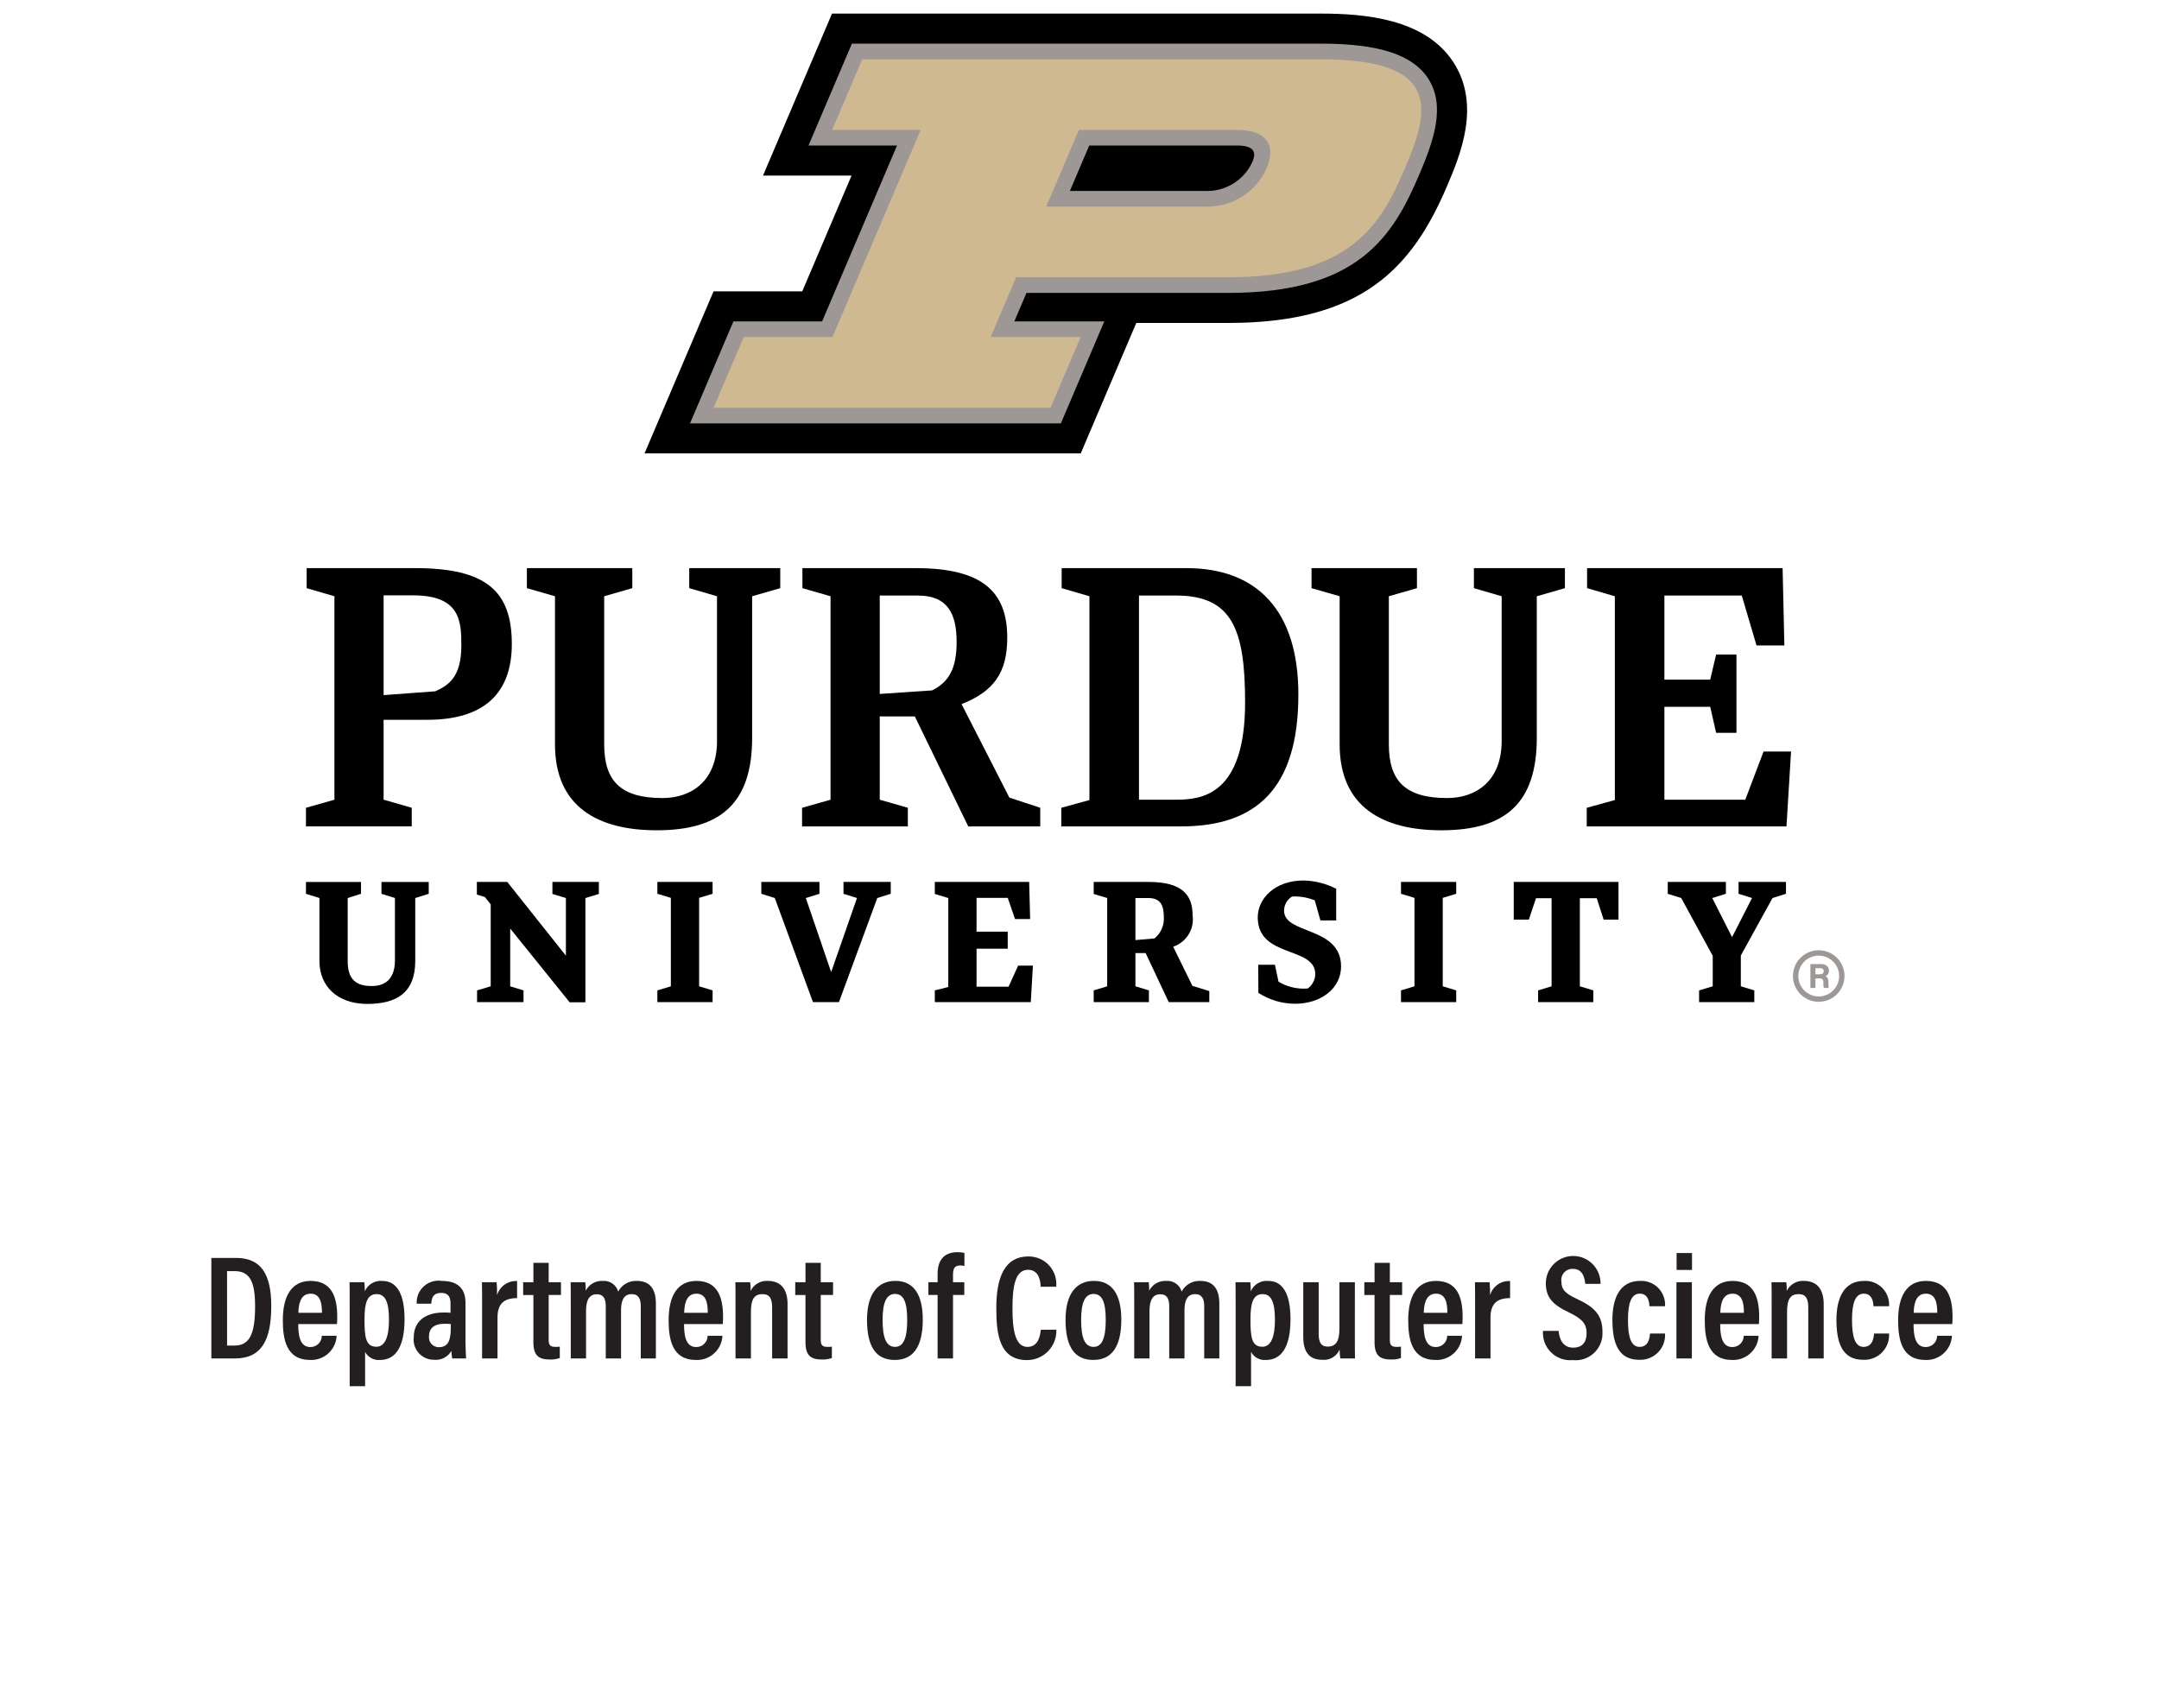
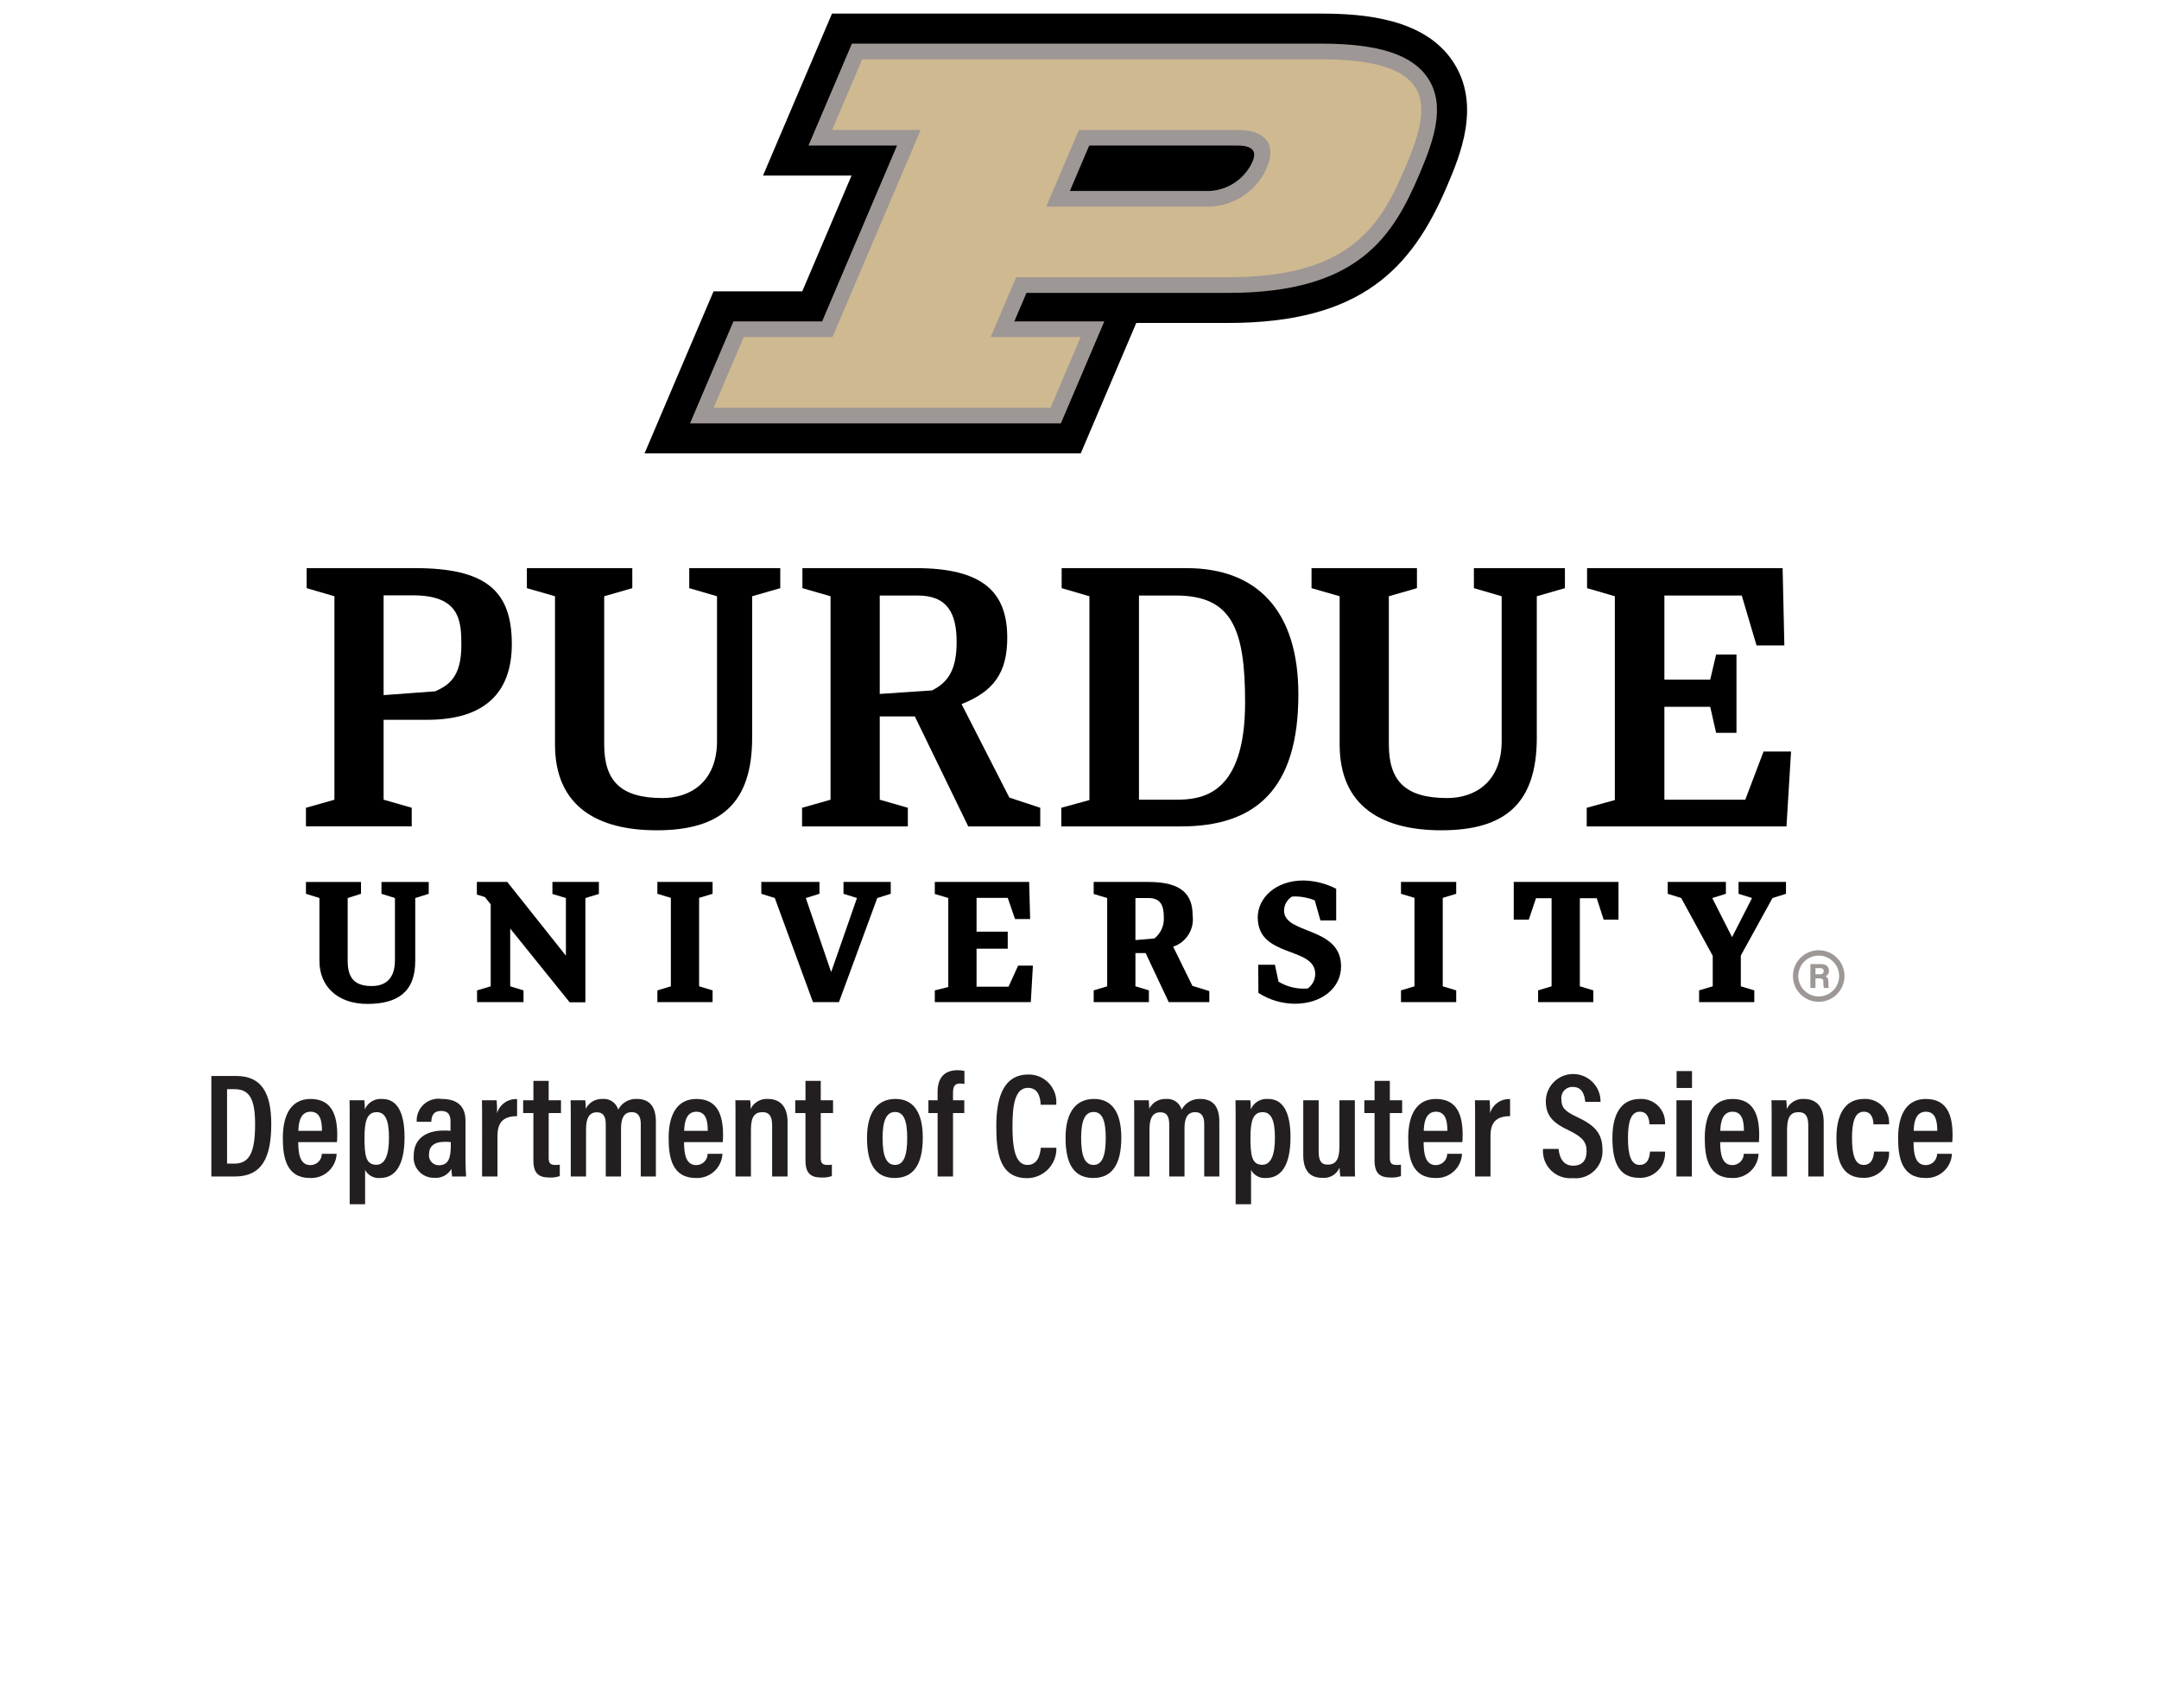
<svg xmlns="http://www.w3.org/2000/svg" id="f9ea25cd-f007-401f-a72b-c44f15a94004" data-name="Layer 1" width="2.224in" height="1.759in" viewBox="0 0 160.164 126.66">
  <defs>
    <style>.b8432854-e48b-4a6c-8d64-297036920438{fill:#9d9795;}.b4d59810-6188-402f-ba63-b608a2d181ef{fill:#cfb991;}.ab80880d-8cc3-41d9-abe6-0d72712f8e36{fill:#231f20;}</style>
  </defs>
  <path d="M28.458,44.163v7.402l3.834-.284c.952-.438,1.933-1.014,1.933-3.403,0-1.806-.084-3.716-3.588-3.716Zm-3.65.066-2.06-.6v-1.486H30.795c5.24,0,7.174,1.674,7.174,5.631,0,3.702-2.114,5.621-6.256,5.621H28.458v5.928l2.086.599v1.382h-7.847V59.924l2.112-.599V44.229Z" />
  <path d="M65.263,44.177v7.3l3.879-.261c1.231-.611,1.825-1.587,1.825-3.598,0-2.112-.682-3.441-2.872-3.441Zm2.602,8.968h-2.602v6.179l2.085.599v1.382h-7.847V59.924l2.112-.599V44.229L59.527,43.629v-1.486h8.4c4.98,0,6.795,1.767,6.795,5.162,0,2.624-1.024,3.99-3.389,4.927l3.546,6.935,2.291.756v1.382h-5.341l-3.963-8.16Z" />
  <path d="M84.494,44.177V59.324H87.237c1.883,0,5.13-.306,5.13-7.222,0-5.449-.979-7.926-5.13-7.926ZM78.732,59.924l2.086-.574V44.229l-2.06-.6v-1.486h9.262c5.24,0,8.299,3.159,8.299,9.372,0,7.03-3.171,9.79-8.698,9.79H78.732V59.924Z" />
  <path d="M30.805,71.289c0,2.329-1.347,3.186-3.554,3.186-2.217,0-3.554-1.306-3.554-3.186v-4.67l-1-.313v-.879h4.084v.879l-.988.313v4.67c0,1.205.462,1.86,1.776,1.86.642,0,1.73-.2,1.73-1.921V66.619l-1-.313v-.879h3.506v.879l-1,.313v4.67Z" />
  <polygon points="37.849 68.884 37.849 73.169 38.837 73.471 38.837 74.342 35.391 74.342 35.391 73.471 36.403 73.169 36.403 67.089 35.973 66.548 35.376 66.362 35.376 65.426 37.632 65.426 41.981 70.896 41.981 66.619 40.981 66.318 40.981 65.426 44.427 65.426 44.427 66.318 43.427 66.619 43.427 74.354 42.258 74.354 37.849 68.884 37.849 68.884" />
  <polygon points="51.863 73.169 52.863 73.471 52.863 74.342 48.767 74.342 48.767 73.471 49.767 73.169 49.767 66.607 48.767 66.305 48.767 65.426 52.863 65.426 52.863 66.305 51.863 66.607 51.863 73.169 51.863 73.169" />
  <polygon points="107.029 73.169 108.028 73.471 108.028 74.342 103.932 74.342 103.932 73.471 104.932 73.169 104.932 66.607 103.932 66.305 103.932 65.426 108.028 65.426 108.028 66.305 107.029 66.607 107.029 73.169 107.029 73.169" />
  <polygon points="62.237 74.342 60.309 74.342 57.478 66.619 56.478 66.305 56.478 65.426 60.791 65.426 60.791 66.305 59.779 66.619 61.659 72.113 63.574 66.619 62.574 66.305 62.574 65.426 66.08 65.426 66.08 66.305 65.08 66.619 62.237 74.342 62.237 74.342" />
  <polygon points="70.348 66.619 69.348 66.318 69.348 65.426 76.348 65.426 76.42 68.179 75.3 68.179 74.758 66.607 72.445 66.607 72.445 69.113 74.758 69.113 74.758 70.378 72.445 70.378 72.445 73.197 74.819 73.197 75.529 71.635 76.625 71.635 76.469 74.342 69.348 74.342 69.348 73.471 70.348 73.221 70.348 66.619 70.348 66.619" />
  <path d="M84.231,66.619v3.12L85.64,69.619a1.869,1.869,0,0,0,.699-1.554c0-.892-.235-1.446-1.15-1.446Zm.759,4.084h-.759v2.466l1.0.301v.871h-4.096v-.871l1-.301V66.619l-1-.301v-.892h4.072c2.494,0,3.265.964,3.265,2.47a2.137,2.137,0,0,1-1.442,2.333L88.459,73.137l1.253.385v.82H86.7l-1.711-3.639Z" />
  <path d="M93.341,71.571H94.58l.265,1.253a3.607,3.607,0,0,0,1.882.518,2.321,2.321,0,0,0,.289-.012,1.341,1.341,0,0,0,.554-1.072c0-2.084-4.265-1.157-4.265-4.205,0-1.398,1.277-2.735,3.397-2.735a5.546,5.546,0,0,1,2.422.614v2.35h-1.169l-.422-1.494a4.06,4.06,0,0,0-1.445-.289,1.619,1.619,0,0,0-.241.012A1.233,1.233,0,0,0,95.257,67.559c0,1.783,4.229,1.145,4.229,4.133,0,1.614-1.458,2.771-3.422,2.771a5.048,5.048,0,0,1-2.711-.807l-.012-2.084Z" />
  <polygon points="115.103 66.631 113.947 66.631 113.415 68.221 112.296 68.221 112.296 65.426 120.067 65.426 120.067 68.221 118.966 68.221 118.453 66.631 117.2 66.631 117.2 73.169 118.2 73.471 118.2 74.342 114.103 74.342 114.103 73.471 115.103 73.169 115.103 66.631 115.103 66.631" />
  <polygon points="127.058 70.908 124.72 66.619 123.72 66.305 123.72 65.426 128.034 65.426 128.034 66.305 127.022 66.619 128.492 69.522 129.973 66.619 128.974 66.305 128.974 65.426 132.492 65.426 132.492 66.305 131.492 66.619 129.142 70.884 129.142 73.169 130.142 73.471 130.142 74.342 126.046 74.342 126.046 73.471 127.058 73.169 127.058 70.908 127.058 70.908" />
  <polygon points="130.828 55.752 129.472 59.324 123.472 59.324 123.472 52.43 126.871 52.43 127.309 54.361 128.819 54.361 128.819 48.555 127.309 48.555 126.871 50.416 123.472 50.416 123.472 44.177 129.212 44.177 130.307 47.879 132.372 47.879 132.242 42.143 117.736 42.143 117.736 43.629 119.796 44.229 119.796 59.35 117.71 59.924 117.71 61.305 132.529 61.305 132.868 55.752 130.828 55.752 130.828 55.752" />
  <path d="M55.798,54.716c0,4.862-2.321,6.877-7.078,6.877-4.38,0-7.548-1.75-7.548-6.369V44.229l-2.086-.6v-1.486h7.821v1.486L44.822,44.229v10.995c0,2.763,1.277,3.977,4.328,3.977,2.105,0,4.041-1.233,4.041-4.231V44.229l-2.06-.6v-1.486h6.752v1.486l-2.086.6V54.716Z" />
  <path d="M114.007,54.716c0,4.862-2.321,6.877-7.078,6.877-4.38,0-7.548-1.75-7.548-6.369V44.229l-2.086-.6v-1.486h7.821v1.486L103.031,44.229v10.995c0,2.763,1.277,3.977,4.328,3.977,2.105,0,4.041-1.233,4.041-4.231V44.229l-2.06-.6v-1.486h6.752v1.486l-2.086.6V54.716Z" />
  <path class="b8432854-e48b-4a6c-8d64-297036920438" d="M134.921,70.891a1.515,1.515,0,1,0,1.515,1.515,1.517,1.517,0,0,0-1.515-1.515Zm0,3.427a1.912,1.912,0,1,1,1.912-1.912,1.914,1.914,0,0,1-1.912,1.912Z" />
  <path class="b8432854-e48b-4a6c-8d64-297036920438" d="M134.679,72.274h.322c.208,0,.291-.08.291-.227,0-.144-.095-.226-.283-.226h-.33v.453Zm0,.307v.711h-.376V71.517h.78c.386,0,.595.211.595.487a.426.426,0,0,1-.258.42c.088.033.221.123.221.443v.088a1.337,1.337,0,0,0,.026.337h-.365a1.264,1.264,0,0,1-.036-.399v-.026c0-.193-.049-.286-.335-.286Z" />
  <path d="M80.173,33.632l4.121-9.68H91.121c9.88,0,13.63-4.057,16.224-10.148.959-2.255,2.567-6.03.444-9.241C105.679,1.369,101.198,1,98.009,1H61.722L56.603,13.019h6.567l-3.654,8.587H52.934L47.814,33.632Z" />
  <path class="b8432854-e48b-4a6c-8d64-297036920438" d="M105.929,5.791c-1.154-1.748-3.672-2.562-7.919-2.562H63.197l-3.22,7.561h6.567L60.989,23.836H54.409l-3.221,7.568H78.7l3.223-7.568H75.249l.9-2.113H91.122c9.63,0,12.199-4.159,14.171-8.792,1.062-2.495,1.984-5.101.636-7.14M80.803,10.79h10.997c1.515,0,1.299.76,1.1,1.232a3.698,3.698,0,0,1-3.522,2.138H79.368Z" />
  <path class="b4d59810-6188-402f-ba63-b608a2d181ef" d="M98.01,4.39H63.962L61.73,9.633h6.569L61.757,24.995H55.175l-2.235,5.248H77.934L80.168,24.995H73.495l1.888-4.433H91.122c9.021,0,11.29-3.821,13.105-8.085,1.816-4.266,2.805-8.086-6.217-8.086M89.377,15.319H77.615L80.037,9.633H91.8c2.081,0,2.921,1.07,2.165,2.844A4.812,4.812,0,0,1,89.377,15.319" />
-   <path class="ab80880d-8cc3-41d9-abe6-0d72712f8e36" d="M15.679,93.321h1.837c1.859,0,2.607,1.221,2.607,3.564,0,2.52-.704,3.895-2.707,3.895H15.679Zm1.166,6.502h.55c1.144,0,1.529-.892,1.529-2.927,0-1.804-.385-2.596-1.519-2.596h-.561Z" />
-   <path class="ab80880d-8cc3-41d9-abe6-0d72712f8e36" d="M22.125,98.228c0,.848.121,1.706.902,1.706a.841.841,0,0,0,.847-.837h1.1a1.886,1.886,0,0,1-1.969,1.794c-1.771,0-2.024-1.541-2.024-2.96,0-1.793.66-2.904,2.058-2.904,1.595,0,1.98,1.232,1.98,2.685,0,.165-.011.407-.022.517Zm1.76-.836c0-.693-.11-1.419-.847-1.419-.847,0-.891,1.012-.902,1.419Z" />
-   <path class="ab80880d-8cc3-41d9-abe6-0d72712f8e36" d="M25.941,102.838V96.765c0-.771,0-1.287-.011-1.64h1.1a5.328,5.328,0,0,1,.033.672,1.284,1.284,0,0,1,1.298-.77c1.056,0,1.65.924,1.65,2.839,0,2.145-.726,3.025-1.815,3.025a1.144,1.144,0,0,1-1.111-.595v2.542Zm2.002-6.832c-.726,0-.902.692-.902,1.881,0,1.31.088,2.024.88,2.024.627,0,.935-.704.935-1.991C28.857,96.545,28.56,96.006,27.943,96.006Z" />
-   <path class="ab80880d-8cc3-41d9-abe6-0d72712f8e36" d="M34.532,99.625c0,.309.033.924.044,1.155H33.543a3.804,3.804,0,0,1-.055-.562,1.342,1.342,0,0,1-1.298.66A1.494,1.494,0,0,1,30.693,99.218c0-1.122.77-1.848,2.222-1.848a3.502,3.502,0,0,1,.506.021v-.671c0-.363-.066-.803-.693-.803-.638,0-.704.429-.737.803H30.913a1.616,1.616,0,0,1,1.859-1.694c1.167,0,1.76.55,1.76,1.617Zm-1.089-1.397a2.959,2.959,0,0,0-.473-.021c-.825,0-1.144.396-1.144.913a.729.729,0,0,0,.726.825c.715,0,.891-.528.891-1.485Z" />
-   <path class="ab80880d-8cc3-41d9-abe6-0d72712f8e36" d="M35.764,97.04c0-.913,0-1.508-.011-1.915h1.089a9.378,9.378,0,0,1,.033.958,1.461,1.461,0,0,1,1.485-1.046v1.266c-.936,0-1.453.385-1.453,1.441v3.036h-1.144Z" />
-   <path class="ab80880d-8cc3-41d9-abe6-0d72712f8e36" d="M38.811,95.125H39.57V93.685h1.133V95.125h.913v.946h-.913v3.301c0,.353.066.55.484.55a1.654,1.654,0,0,0,.341-.021v.847a2.017,2.017,0,0,1-.749.11c-.825,0-1.21-.309-1.21-1.287v-3.499h-.759Z" />
-   <path class="ab80880d-8cc3-41d9-abe6-0d72712f8e36" d="M42.342,96.819c0-1.078,0-1.44-.011-1.694h1.089a5.052,5.052,0,0,1,.033.628,1.332,1.332,0,0,1,1.254-.727,1.103,1.103,0,0,1,1.155.792,1.478,1.478,0,0,1,1.386-.792c.77,0,1.408.385,1.408,1.684v4.07H47.535V96.886c0-.495-.154-.88-.671-.88-.594,0-.792.483-.792,1.199v3.575H44.938V96.908c0-.584-.187-.892-.66-.892-.572,0-.803.451-.803,1.243v3.521H42.342Z" />
-   <path class="ab80880d-8cc3-41d9-abe6-0d72712f8e36" d="M50.746,98.228c0,.848.121,1.706.902,1.706a.841.841,0,0,0,.847-.837h1.1a1.886,1.886,0,0,1-1.969,1.794c-1.771,0-2.024-1.541-2.024-2.96,0-1.793.66-2.904,2.058-2.904,1.595,0,1.98,1.232,1.98,2.685,0,.165-.011.407-.022.517Zm1.76-.836c0-.693-.11-1.419-.847-1.419-.847,0-.891,1.012-.902,1.419Z" />
-   <path class="ab80880d-8cc3-41d9-abe6-0d72712f8e36" d="M54.563,96.886c0-1.166,0-1.475-.011-1.761H55.652a4.765,4.765,0,0,1,.033.639,1.327,1.327,0,0,1,1.288-.737c.88,0,1.452.539,1.452,1.717v4.037H57.28V96.996c0-.605-.154-.99-.715-.99-.594,0-.858.352-.858,1.32v3.454h-1.144Z" />
-   <path class="ab80880d-8cc3-41d9-abe6-0d72712f8e36" d="M58.995,95.125h.759V93.685h1.133V95.125h.913v.946h-.913v3.301c0,.353.066.55.484.55a1.654,1.654,0,0,0,.341-.021v.847a2.017,2.017,0,0,1-.749.11c-.825,0-1.21-.309-1.21-1.287v-3.499h-.759Z" />
-   <path class="ab80880d-8cc3-41d9-abe6-0d72712f8e36" d="M68.456,97.897c0,2.036-.726,2.993-2.079,2.993-1.354,0-2.058-.925-2.058-2.971,0-1.98.825-2.894,2.112-2.894C67.752,95.026,68.456,96.006,68.456,97.897Zm-2.981.022c0,1.32.264,2.002.924,2.002.638,0,.902-.682.902-1.991,0-1.32-.264-1.937-.902-1.937C65.772,95.994,65.474,96.6,65.474,97.92Z" />
-   <path class="ab80880d-8cc3-41d9-abe6-0d72712f8e36" d="M69.555,100.78v-4.709h-.682V95.125h.682v-.627c0-.913.396-1.605,1.485-1.605a2.146,2.146,0,0,1,.506.055V93.915a1.557,1.557,0,0,0-.33-.033c-.396,0-.517.231-.517.683V95.125h.836v.946h-.836v4.709Z" />
-   <path class="ab80880d-8cc3-41d9-abe6-0d72712f8e36" d="M78.366,98.646a2.176,2.176,0,0,1-2.167,2.256c-2.08,0-2.289-1.947-2.289-3.873,0-2.332.66-3.817,2.365-3.817a2.045,2.045,0,0,1,2.08,2.244H77.2c-.011-.253-.044-1.254-.935-1.254-.957,0-1.155,1.232-1.155,2.85,0,1.463.154,2.871,1.111,2.871.858,0,.957-.957.99-1.276Z" />
-   <path class="ab80880d-8cc3-41d9-abe6-0d72712f8e36" d="M83.184,97.897c0,2.036-.726,2.993-2.079,2.993-1.354,0-2.058-.925-2.058-2.971,0-1.98.825-2.894,2.112-2.894C82.48,95.026,83.184,96.006,83.184,97.897Zm-2.981.022c0,1.32.264,2.002.924,2.002.638,0,.902-.682.902-1.991,0-1.32-.264-1.937-.902-1.937C80.5,95.994,80.203,96.6,80.203,97.92Z" />
-   <path class="ab80880d-8cc3-41d9-abe6-0d72712f8e36" d="M84.141,96.819c0-1.078,0-1.44-.011-1.694h1.089a5.052,5.052,0,0,1,.033.628,1.332,1.332,0,0,1,1.254-.727,1.103,1.103,0,0,1,1.155.792,1.478,1.478,0,0,1,1.386-.792c.77,0,1.408.385,1.408,1.684v4.07H89.334V96.886c0-.495-.154-.88-.671-.88-.594,0-.792.483-.792,1.199v3.575h-1.133V96.908c0-.584-.187-.892-.66-.892-.572,0-.803.451-.803,1.243v3.521H84.141Z" />
-   <path class="ab80880d-8cc3-41d9-abe6-0d72712f8e36" d="M91.665,102.838V96.765c0-.771,0-1.287-.011-1.64H92.754a5.325,5.325,0,0,1,.033.672,1.284,1.284,0,0,1,1.298-.77c1.056,0,1.65.924,1.65,2.839,0,2.145-.726,3.025-1.815,3.025a1.144,1.144,0,0,1-1.111-.595v2.542Zm2.002-6.832c-.726,0-.902.692-.902,1.881,0,1.31.088,2.024.88,2.024.627,0,.935-.704.935-1.991C94.58,96.545,94.283,96.006,93.667,96.006Z" />
-   <path class="ab80880d-8cc3-41d9-abe6-0d72712f8e36" d="M100.509,99.152c0,.792,0,1.342.011,1.628H99.431a5.048,5.048,0,0,1-.055-.66,1.256,1.256,0,0,1-1.287.759c-.748,0-1.408-.352-1.408-1.694V95.125h1.144v3.796c0,.616.143.979.671.979.539,0,.869-.309.869-1.32V95.125h1.145Z" />
-   <path class="ab80880d-8cc3-41d9-abe6-0d72712f8e36" d="M101.212,95.125h.759V93.685h1.133V95.125h.913v.946h-.913v3.301c0,.353.066.55.484.55a1.654,1.654,0,0,0,.341-.021v.847a2.017,2.017,0,0,1-.749.11c-.825,0-1.21-.309-1.21-1.287v-3.499H101.212Z" />
-   <path class="ab80880d-8cc3-41d9-abe6-0d72712f8e36" d="M105.612,98.228c0,.848.121,1.706.902,1.706a.841.841,0,0,0,.847-.837h1.1a1.886,1.886,0,0,1-1.969,1.794c-1.771,0-2.024-1.541-2.024-2.96,0-1.793.66-2.904,2.058-2.904,1.595,0,1.98,1.232,1.98,2.685,0,.165-.011.407-.022.517Zm1.76-.836c0-.693-.11-1.419-.847-1.419-.847,0-.891,1.012-.902,1.419Z" />
-   <path class="ab80880d-8cc3-41d9-abe6-0d72712f8e36" d="M109.429,97.04c0-.913,0-1.508-.011-1.915H110.507a9.378,9.378,0,0,1,.033.958,1.461,1.461,0,0,1,1.485-1.046v1.266c-.936,0-1.453.385-1.453,1.441v3.036h-1.144Z" />
-   <path class="ab80880d-8cc3-41d9-abe6-0d72712f8e36" d="M115.622,98.734c.066.671.352,1.243,1.078,1.243.704,0,1.001-.418,1.001-1.078,0-.672-.308-1.046-1.276-1.519-1.243-.583-1.75-1.111-1.75-2.211a2.03,2.03,0,0,1,4.06.076h-1.133c-.044-.396-.154-1.11-.913-1.11a.819.819,0,0,0-.858.935c0,.594.264.88,1.166,1.298,1.32.616,1.881,1.222,1.881,2.432a1.995,1.995,0,0,1-2.211,2.102,2.02,2.02,0,0,1-2.2-2.167Z" />
-   <path class="ab80880d-8cc3-41d9-abe6-0d72712f8e36" d="M123.52,98.932a1.836,1.836,0,0,1-1.925,1.947c-1.573,0-1.98-1.298-1.98-2.97,0-1.529.506-2.883,2.046-2.883a1.765,1.765,0,0,1,1.859,1.882h-1.155c-.011-.221-.055-.936-.715-.936-.649,0-.88.726-.88,1.947,0,1.276.231,2.002.858,2.002.682,0,.748-.682.781-.99Z" />
-   <path class="ab80880d-8cc3-41d9-abe6-0d72712f8e36" d="M124.366,95.125h1.144v5.655h-1.144Zm.011-.913V92.958h1.144v1.254Z" />
-   <path class="ab80880d-8cc3-41d9-abe6-0d72712f8e36" d="M127.611,98.228c0,.848.121,1.706.902,1.706a.841.841,0,0,0,.847-.837h1.1a1.886,1.886,0,0,1-1.969,1.794c-1.771,0-2.024-1.541-2.024-2.96,0-1.793.66-2.904,2.058-2.904,1.595,0,1.98,1.232,1.98,2.685,0,.165-.011.407-.022.517Zm1.76-.836c0-.693-.11-1.419-.847-1.419-.847,0-.891,1.012-.902,1.419Z" />
-   <path class="ab80880d-8cc3-41d9-abe6-0d72712f8e36" d="M131.428,96.886c0-1.166,0-1.475-.011-1.761h1.1a4.765,4.765,0,0,1,.033.639,1.327,1.327,0,0,1,1.288-.737c.88,0,1.452.539,1.452,1.717v4.037h-1.145V96.996c0-.605-.154-.99-.715-.99-.594,0-.858.352-.858,1.32v3.454h-1.144Z" />
-   <path class="ab80880d-8cc3-41d9-abe6-0d72712f8e36" d="M140.14,98.932a1.836,1.836,0,0,1-1.925,1.947c-1.573,0-1.98-1.298-1.98-2.97,0-1.529.506-2.883,2.046-2.883a1.765,1.765,0,0,1,1.859,1.882H138.985c-.011-.221-.055-.936-.715-.936-.649,0-.88.726-.88,1.947,0,1.276.231,2.002.858,2.002.682,0,.748-.682.781-.99Z" />
-   <path class="ab80880d-8cc3-41d9-abe6-0d72712f8e36" d="M141.955,98.228c0,.848.121,1.706.902,1.706a.841.841,0,0,0,.847-.837h1.1a1.886,1.886,0,0,1-1.969,1.794c-1.771,0-2.024-1.541-2.024-2.96,0-1.793.66-2.904,2.058-2.904,1.595,0,1.98,1.232,1.98,2.685,0,.165-.011.407-.022.517Zm1.76-.836c0-.693-.11-1.419-.847-1.419-.847,0-.891,1.012-.902,1.419Z" />
+   <g transform="translate(0,-13.5)">
+     <path class="ab80880d-8cc3-41d9-abe6-0d72712f8e36" d="M15.679,93.321h1.837c1.859,0,2.607,1.221,2.607,3.564,0,2.52-.704,3.895-2.707,3.895H15.679Zm1.166,6.502h.55c1.144,0,1.529-.892,1.529-2.927,0-1.804-.385-2.596-1.519-2.596h-.561Z" />
+     <path class="ab80880d-8cc3-41d9-abe6-0d72712f8e36" d="M22.125,98.228c0,.848.121,1.706.902,1.706a.841.841,0,0,0,.847-.837h1.1a1.886,1.886,0,0,1-1.969,1.794c-1.771,0-2.024-1.541-2.024-2.96,0-1.793.66-2.904,2.058-2.904,1.595,0,1.98,1.232,1.98,2.685,0,.165-.011.407-.022.517Zm1.76-.836c0-.693-.11-1.419-.847-1.419-.847,0-.891,1.012-.902,1.419Z" />
+     <path class="ab80880d-8cc3-41d9-abe6-0d72712f8e36" d="M25.941,102.838V96.765c0-.771,0-1.287-.011-1.64h1.1a5.328,5.328,0,0,1,.033.672,1.284,1.284,0,0,1,1.298-.77c1.056,0,1.65.924,1.65,2.839,0,2.145-.726,3.025-1.815,3.025a1.144,1.144,0,0,1-1.111-.595v2.542Zm2.002-6.832c-.726,0-.902.692-.902,1.881,0,1.31.088,2.024.88,2.024.627,0,.935-.704.935-1.991C28.857,96.545,28.56,96.006,27.943,96.006Z" />
+     <path class="ab80880d-8cc3-41d9-abe6-0d72712f8e36" d="M34.532,99.625c0,.309.033.924.044,1.155H33.543a3.804,3.804,0,0,1-.055-.562,1.342,1.342,0,0,1-1.298.66A1.494,1.494,0,0,1,30.693,99.218c0-1.122.77-1.848,2.222-1.848a3.502,3.502,0,0,1,.506.021v-.671c0-.363-.066-.803-.693-.803-.638,0-.704.429-.737.803H30.913a1.616,1.616,0,0,1,1.859-1.694c1.167,0,1.76.55,1.76,1.617Zm-1.089-1.397a2.959,2.959,0,0,0-.473-.021c-.825,0-1.144.396-1.144.913a.729.729,0,0,0,.726.825c.715,0,.891-.528.891-1.485Z" />
+     <path class="ab80880d-8cc3-41d9-abe6-0d72712f8e36" d="M35.764,97.04c0-.913,0-1.508-.011-1.915h1.089a9.378,9.378,0,0,1,.033.958,1.461,1.461,0,0,1,1.485-1.046v1.266c-.936,0-1.453.385-1.453,1.441v3.036h-1.144Z" />
+     <path class="ab80880d-8cc3-41d9-abe6-0d72712f8e36" d="M38.811,95.125H39.57V93.685h1.133V95.125h.913v.946h-.913v3.301c0,.353.066.55.484.55a1.654,1.654,0,0,0,.341-.021v.847a2.017,2.017,0,0,1-.749.11c-.825,0-1.21-.309-1.21-1.287v-3.499h-.759Z" />
+     <path class="ab80880d-8cc3-41d9-abe6-0d72712f8e36" d="M42.342,96.819c0-1.078,0-1.44-.011-1.694h1.089a5.052,5.052,0,0,1,.033.628,1.332,1.332,0,0,1,1.254-.727,1.103,1.103,0,0,1,1.155.792,1.478,1.478,0,0,1,1.386-.792c.77,0,1.408.385,1.408,1.684v4.07H47.535V96.886c0-.495-.154-.88-.671-.88-.594,0-.792.483-.792,1.199v3.575H44.938V96.908c0-.584-.187-.892-.66-.892-.572,0-.803.451-.803,1.243v3.521H42.342Z" />
+     <path class="ab80880d-8cc3-41d9-abe6-0d72712f8e36" d="M50.746,98.228c0,.848.121,1.706.902,1.706a.841.841,0,0,0,.847-.837h1.1a1.886,1.886,0,0,1-1.969,1.794c-1.771,0-2.024-1.541-2.024-2.96,0-1.793.66-2.904,2.058-2.904,1.595,0,1.98,1.232,1.98,2.685,0,.165-.011.407-.022.517Zm1.76-.836c0-.693-.11-1.419-.847-1.419-.847,0-.891,1.012-.902,1.419Z" />
+     <path class="ab80880d-8cc3-41d9-abe6-0d72712f8e36" d="M54.563,96.886c0-1.166,0-1.475-.011-1.761H55.652a4.765,4.765,0,0,1,.033.639,1.327,1.327,0,0,1,1.288-.737c.88,0,1.452.539,1.452,1.717v4.037H57.28V96.996c0-.605-.154-.99-.715-.99-.594,0-.858.352-.858,1.32v3.454h-1.144Z" />
+     <path class="ab80880d-8cc3-41d9-abe6-0d72712f8e36" d="M58.995,95.125h.759V93.685h1.133V95.125h.913v.946h-.913v3.301c0,.353.066.55.484.55a1.654,1.654,0,0,0,.341-.021v.847a2.017,2.017,0,0,1-.749.11c-.825,0-1.21-.309-1.21-1.287v-3.499h-.759Z" />
+     <path class="ab80880d-8cc3-41d9-abe6-0d72712f8e36" d="M68.456,97.897c0,2.036-.726,2.993-2.079,2.993-1.354,0-2.058-.925-2.058-2.971,0-1.98.825-2.894,2.112-2.894C67.752,95.026,68.456,96.006,68.456,97.897Zm-2.981.022c0,1.32.264,2.002.924,2.002.638,0,.902-.682.902-1.991,0-1.32-.264-1.937-.902-1.937C65.772,95.994,65.474,96.6,65.474,97.92Z" />
+     <path class="ab80880d-8cc3-41d9-abe6-0d72712f8e36" d="M69.555,100.78v-4.709h-.682V95.125h.682v-.627c0-.913.396-1.605,1.485-1.605a2.146,2.146,0,0,1,.506.055V93.915a1.557,1.557,0,0,0-.33-.033c-.396,0-.517.231-.517.683V95.125h.836v.946h-.836v4.709Z" />
+     <path class="ab80880d-8cc3-41d9-abe6-0d72712f8e36" d="M78.366,98.646a2.176,2.176,0,0,1-2.167,2.256c-2.08,0-2.289-1.947-2.289-3.873,0-2.332.66-3.817,2.365-3.817a2.045,2.045,0,0,1,2.08,2.244H77.2c-.011-.253-.044-1.254-.935-1.254-.957,0-1.155,1.232-1.155,2.85,0,1.463.154,2.871,1.111,2.871.858,0,.957-.957.99-1.276Z" />
+     <path class="ab80880d-8cc3-41d9-abe6-0d72712f8e36" d="M83.184,97.897c0,2.036-.726,2.993-2.079,2.993-1.354,0-2.058-.925-2.058-2.971,0-1.98.825-2.894,2.112-2.894C82.48,95.026,83.184,96.006,83.184,97.897Zm-2.981.022c0,1.32.264,2.002.924,2.002.638,0,.902-.682.902-1.991,0-1.32-.264-1.937-.902-1.937C80.5,95.994,80.203,96.6,80.203,97.92Z" />
+     <path class="ab80880d-8cc3-41d9-abe6-0d72712f8e36" d="M84.141,96.819c0-1.078,0-1.44-.011-1.694h1.089a5.052,5.052,0,0,1,.033.628,1.332,1.332,0,0,1,1.254-.727,1.103,1.103,0,0,1,1.155.792,1.478,1.478,0,0,1,1.386-.792c.77,0,1.408.385,1.408,1.684v4.07H89.334V96.886c0-.495-.154-.88-.671-.88-.594,0-.792.483-.792,1.199v3.575h-1.133V96.908c0-.584-.187-.892-.66-.892-.572,0-.803.451-.803,1.243v3.521H84.141Z" />
+     <path class="ab80880d-8cc3-41d9-abe6-0d72712f8e36" d="M91.665,102.838V96.765c0-.771,0-1.287-.011-1.64H92.754a5.325,5.325,0,0,1,.033.672,1.284,1.284,0,0,1,1.298-.77c1.056,0,1.65.924,1.65,2.839,0,2.145-.726,3.025-1.815,3.025a1.144,1.144,0,0,1-1.111-.595v2.542Zm2.002-6.832c-.726,0-.902.692-.902,1.881,0,1.31.088,2.024.88,2.024.627,0,.935-.704.935-1.991C94.58,96.545,94.283,96.006,93.667,96.006Z" />
+     <path class="ab80880d-8cc3-41d9-abe6-0d72712f8e36" d="M100.509,99.152c0,.792,0,1.342.011,1.628H99.431a5.048,5.048,0,0,1-.055-.66,1.256,1.256,0,0,1-1.287.759c-.748,0-1.408-.352-1.408-1.694V95.125h1.144v3.796c0,.616.143.979.671.979.539,0,.869-.309.869-1.32V95.125h1.145Z" />
+     <path class="ab80880d-8cc3-41d9-abe6-0d72712f8e36" d="M101.212,95.125h.759V93.685h1.133V95.125h.913v.946h-.913v3.301c0,.353.066.55.484.55a1.654,1.654,0,0,0,.341-.021v.847a2.017,2.017,0,0,1-.749.11c-.825,0-1.21-.309-1.21-1.287v-3.499H101.212Z" />
+     <path class="ab80880d-8cc3-41d9-abe6-0d72712f8e36" d="M105.612,98.228c0,.848.121,1.706.902,1.706a.841.841,0,0,0,.847-.837h1.1a1.886,1.886,0,0,1-1.969,1.794c-1.771,0-2.024-1.541-2.024-2.96,0-1.793.66-2.904,2.058-2.904,1.595,0,1.98,1.232,1.98,2.685,0,.165-.011.407-.022.517Zm1.76-.836c0-.693-.11-1.419-.847-1.419-.847,0-.891,1.012-.902,1.419Z" />
+     <path class="ab80880d-8cc3-41d9-abe6-0d72712f8e36" d="M109.429,97.04c0-.913,0-1.508-.011-1.915H110.507a9.378,9.378,0,0,1,.033.958,1.461,1.461,0,0,1,1.485-1.046v1.266c-.936,0-1.453.385-1.453,1.441v3.036h-1.144Z" />
+     <path class="ab80880d-8cc3-41d9-abe6-0d72712f8e36" d="M115.622,98.734c.066.671.352,1.243,1.078,1.243.704,0,1.001-.418,1.001-1.078,0-.672-.308-1.046-1.276-1.519-1.243-.583-1.75-1.111-1.75-2.211a2.03,2.03,0,0,1,4.06.076h-1.133c-.044-.396-.154-1.11-.913-1.11a.819.819,0,0,0-.858.935c0,.594.264.88,1.166,1.298,1.32.616,1.881,1.222,1.881,2.432a1.995,1.995,0,0,1-2.211,2.102,2.02,2.02,0,0,1-2.2-2.167Z" />
+     <path class="ab80880d-8cc3-41d9-abe6-0d72712f8e36" d="M123.52,98.932a1.836,1.836,0,0,1-1.925,1.947c-1.573,0-1.98-1.298-1.98-2.97,0-1.529.506-2.883,2.046-2.883a1.765,1.765,0,0,1,1.859,1.882h-1.155c-.011-.221-.055-.936-.715-.936-.649,0-.88.726-.88,1.947,0,1.276.231,2.002.858,2.002.682,0,.748-.682.781-.99Z" />
+     <path class="ab80880d-8cc3-41d9-abe6-0d72712f8e36" d="M124.366,95.125h1.144v5.655h-1.144Zm.011-.913V92.958h1.144v1.254Z" />
+     <path class="ab80880d-8cc3-41d9-abe6-0d72712f8e36" d="M127.611,98.228c0,.848.121,1.706.902,1.706a.841.841,0,0,0,.847-.837h1.1a1.886,1.886,0,0,1-1.969,1.794c-1.771,0-2.024-1.541-2.024-2.96,0-1.793.66-2.904,2.058-2.904,1.595,0,1.98,1.232,1.98,2.685,0,.165-.011.407-.022.517Zm1.76-.836c0-.693-.11-1.419-.847-1.419-.847,0-.891,1.012-.902,1.419Z" />
+     <path class="ab80880d-8cc3-41d9-abe6-0d72712f8e36" d="M131.428,96.886c0-1.166,0-1.475-.011-1.761h1.1a4.765,4.765,0,0,1,.033.639,1.327,1.327,0,0,1,1.288-.737c.88,0,1.452.539,1.452,1.717v4.037h-1.145V96.996c0-.605-.154-.99-.715-.99-.594,0-.858.352-.858,1.32v3.454h-1.144Z" />
+     <path class="ab80880d-8cc3-41d9-abe6-0d72712f8e36" d="M140.14,98.932a1.836,1.836,0,0,1-1.925,1.947c-1.573,0-1.98-1.298-1.98-2.97,0-1.529.506-2.883,2.046-2.883a1.765,1.765,0,0,1,1.859,1.882H138.985c-.011-.221-.055-.936-.715-.936-.649,0-.88.726-.88,1.947,0,1.276.231,2.002.858,2.002.682,0,.748-.682.781-.99Z" />
+     <path class="ab80880d-8cc3-41d9-abe6-0d72712f8e36" d="M141.955,98.228c0,.848.121,1.706.902,1.706a.841.841,0,0,0,.847-.837h1.1a1.886,1.886,0,0,1-1.969,1.794c-1.771,0-2.024-1.541-2.024-2.96,0-1.793.66-2.904,2.058-2.904,1.595,0,1.98,1.232,1.98,2.685,0,.165-.011.407-.022.517Zm1.76-.836c0-.693-.11-1.419-.847-1.419-.847,0-.891,1.012-.902,1.419Z" />
+   </g>
</svg>
